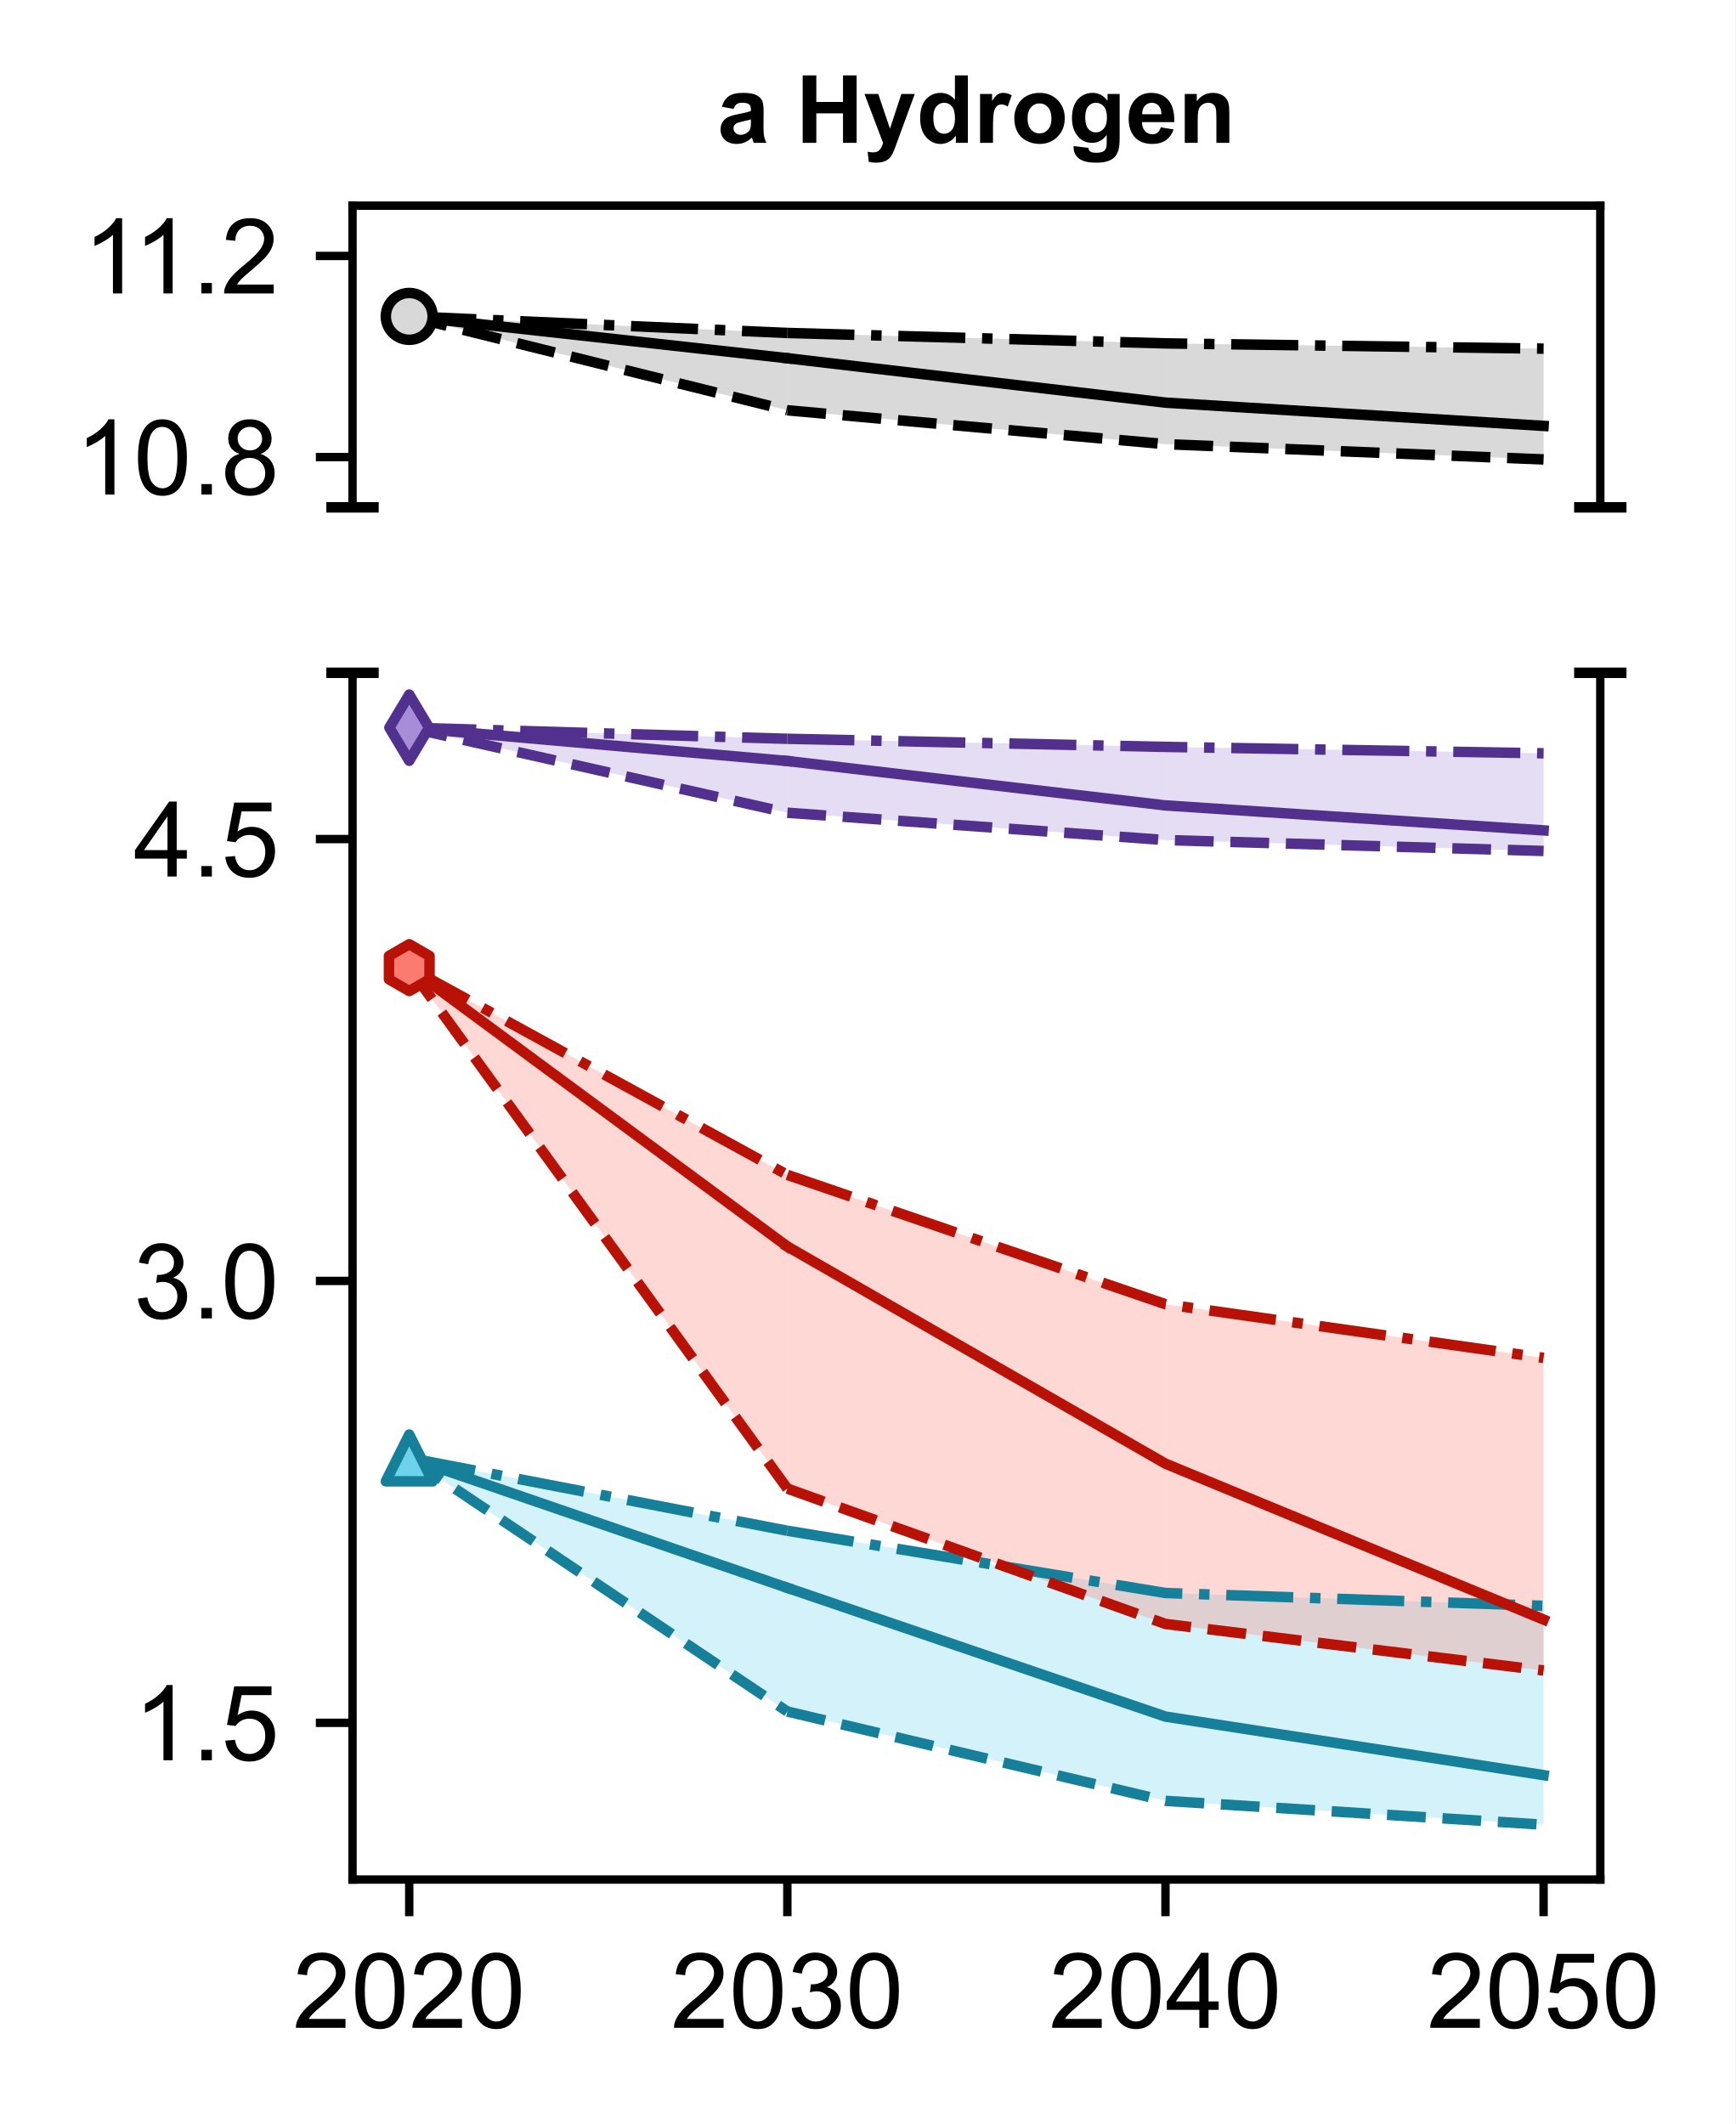
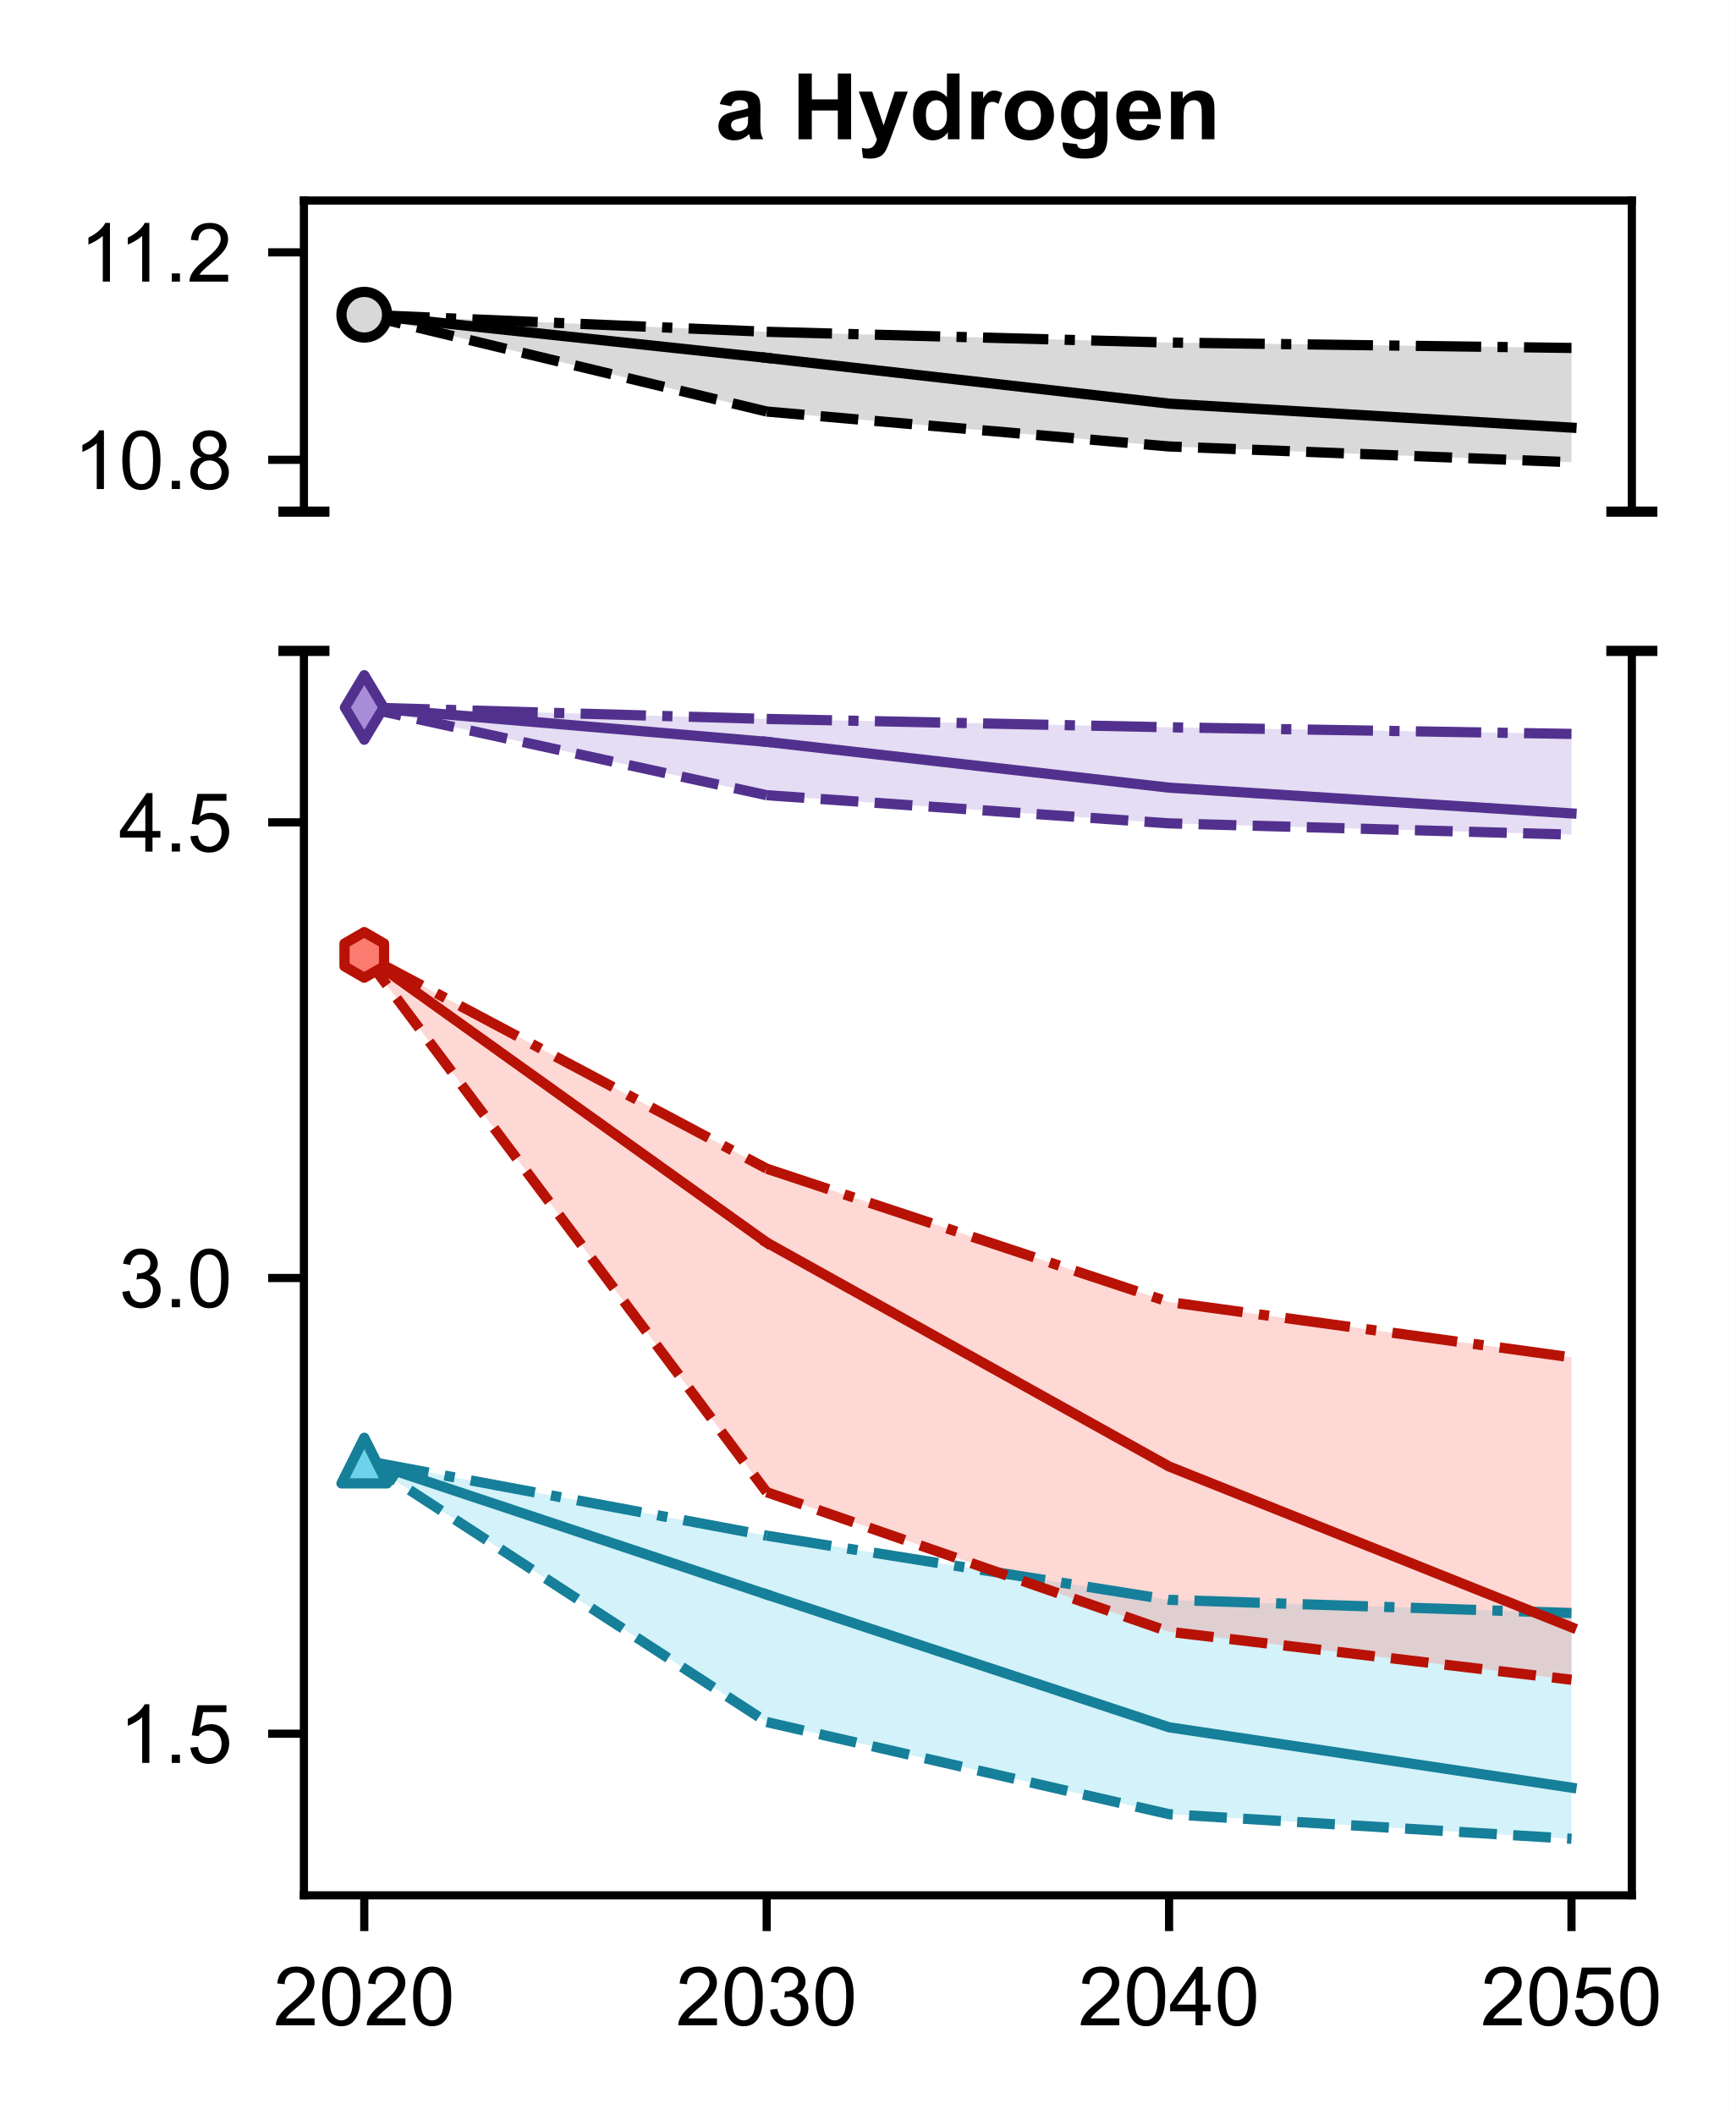
- <svg xmlns="http://www.w3.org/2000/svg" xmlns:xlink="http://www.w3.org/1999/xlink" width="165.715pt" height="202.847pt" viewBox="0 0 165.715 202.847" version="1.1">
+ <svg xmlns="http://www.w3.org/2000/svg" xmlns:xlink="http://www.w3.org/1999/xlink" width="170.025pt" height="207.167pt" viewBox="0 0 170.025 207.167" version="1.1">
  <defs>
    <style type="text/css">*{stroke-linejoin: round; stroke-linecap: butt}</style>
  </defs>
  <g id="figure_1">
    <g id="patch_1">
-       <path d="M 0 202.847  L 165.715 202.847  L 165.715 0  L 0 0  z " style="fill: #ffffff" />
+       <path d="M 0 207.167  L 170.025 207.167  L 170.025 0  L 0 0  z " style="fill: #ffffff" />
    </g>
    <g id="axes_1">
      <g id="patch_2">
-         <path d="M 33.661 48.454  L 152.809 48.454  L 152.809 19.642  L 33.661 19.642  z " style="fill: #ffffff" />
+         <path d="M 29.769 50.116  L 159.84 50.116  L 159.84 19.642  L 29.769 19.642  z " style="fill: #ffffff" />
      </g>
      <g id="patch_3">
-         <path d="M 39.077 30.217  L 75.182 39.184  L 75.182 31.798  z " clip-path="url(#p9de8a074d1)" style="fill: #808080; opacity: 0.3" />
+         <path d="M 35.681 30.827  L 75.097 40.311  L 75.097 32.499  z " clip-path="url(#p3434d8aefa)" style="fill: #808080; opacity: 0.3" />
      </g>
      <g id="patch_4">
-         <path d="M 75.182 39.184  L 111.288 42.417  L 111.288 32.794  L 75.182 31.798  z " clip-path="url(#p9de8a074d1)" style="fill: #808080; opacity: 0.3" />
+         <path d="M 75.097 40.311  L 114.512 43.731  L 114.512 33.553  L 75.097 32.499  z " clip-path="url(#p3434d8aefa)" style="fill: #808080; opacity: 0.3" />
      </g>
      <g id="patch_5">
-         <path d="M 111.288 42.417  L 147.394 43.876  L 147.394 33.296  L 111.288 32.794  z " clip-path="url(#p9de8a074d1)" style="fill: #808080; opacity: 0.3" />
+         <path d="M 114.512 43.731  L 153.928 45.274  L 153.928 34.083  L 114.512 33.553  z " clip-path="url(#p3434d8aefa)" style="fill: #808080; opacity: 0.3" />
      </g>
      <g id="line2d_1">
-         <path d="M 39.077 30.217  L 75.182 34.212  " clip-path="url(#p9de8a074d1)" style="fill: none; stroke: #000000; stroke-linecap: square" />
+         <path d="M 35.681 30.827  L 75.097 35.052  " clip-path="url(#p3434d8aefa)" style="fill: none; stroke: #000000; stroke-linecap: square" />
      </g>
      <g id="line2d_2">
-         <path d="M 75.182 34.212  L 111.288 38.452  L 147.394 40.675  " clip-path="url(#p9de8a074d1)" style="fill: none; stroke: #000000; stroke-linecap: square" />
+         <path d="M 75.097 35.052  L 114.512 39.537  L 153.928 41.888  " clip-path="url(#p3434d8aefa)" style="fill: none; stroke: #000000; stroke-linecap: square" />
      </g>
      <g id="line2d_3">
-         <path d="M 39.077 30.217  L 75.182 39.184  " clip-path="url(#p9de8a074d1)" style="fill: none; stroke-dasharray: 3.7,1.6; stroke-dashoffset: 0; stroke: #000000" />
+         <path d="M 35.681 30.827  L 75.097 40.311  " clip-path="url(#p3434d8aefa)" style="fill: none; stroke-dasharray: 3.7,1.6; stroke-dashoffset: 0; stroke: #000000" />
      </g>
      <g id="line2d_4">
-         <path d="M 75.182 39.184  L 111.288 42.417  L 147.394 43.876  " clip-path="url(#p9de8a074d1)" style="fill: none; stroke-dasharray: 3.7,1.6; stroke-dashoffset: 0; stroke: #000000" />
+         <path d="M 75.097 40.311  L 114.512 43.731  L 153.928 45.274  " clip-path="url(#p3434d8aefa)" style="fill: none; stroke-dasharray: 3.7,1.6; stroke-dashoffset: 0; stroke: #000000" />
      </g>
      <g id="line2d_5">
-         <path d="M 39.077 30.217  L 75.182 31.798  " clip-path="url(#p9de8a074d1)" style="fill: none; stroke-dasharray: 6.4,1.6,1,1.6; stroke-dashoffset: 0; stroke: #000000" />
+         <path d="M 35.681 30.827  L 75.097 32.499  " clip-path="url(#p3434d8aefa)" style="fill: none; stroke-dasharray: 6.4,1.6,1,1.6; stroke-dashoffset: 0; stroke: #000000" />
      </g>
      <g id="line2d_6">
-         <path d="M 75.182 31.798  L 111.288 32.794  L 147.394 33.296  " clip-path="url(#p9de8a074d1)" style="fill: none; stroke-dasharray: 6.4,1.6,1,1.6; stroke-dashoffset: 0; stroke: #000000" />
+         <path d="M 75.097 32.499  L 114.512 33.553  L 153.928 34.083  " clip-path="url(#p3434d8aefa)" style="fill: none; stroke-dasharray: 6.4,1.6,1,1.6; stroke-dashoffset: 0; stroke: #000000" />
      </g>
      <g id="matplotlib.axis_1">
        <g id="xtick_1" />
        <g id="xtick_2" />
        <g id="xtick_3" />
        <g id="xtick_4" />
      </g>
      <g id="matplotlib.axis_2">
        <g id="ytick_1">
          <g id="line2d_7">
            <defs>
-               <path id="mb942b4c89e" d="M 0 0  L -3.5 0  " style="stroke: #000000; stroke-width: 0.8" />
+               <path id="m20c11d9ee9" d="M 0 0  L -3.5 0  " style="stroke: #000000; stroke-width: 0.8" />
            </defs>
            <g>
-               <use xlink:href="#mb942b4c89e" x="33.661" y="43.652" style="stroke: #000000; stroke-width: 0.8" />
+               <use xlink:href="#m20c11d9ee9" x="29.769" y="45.037" style="stroke: #000000; stroke-width: 0.8" />
            </g>
          </g>
          <g id="text_1">
-             <g transform="translate(7.2 47.23092) scale(0.1 -0.1)">
+             <g transform="translate(7.2 47.89999) scale(0.08 -0.08)">
              <defs>
                <path id="ArialMT-31" d="M 2384 0  L 1822 0  L 1822 3584  Q 1619 3391 1289 3197  Q 959 3003 697 2906  L 697 3450  Q 1169 3672 1522 3987  Q 1875 4303 2022 4600  L 2384 4600  L 2384 0  z " transform="scale(0.015625)" />
                <path id="ArialMT-30" d="M 266 2259  Q 266 3072 433 3567  Q 600 4063 929 4331  Q 1259 4600 1759 4600  Q 2128 4600 2406 4451  Q 2684 4303 2865 4023  Q 3047 3744 3150 3342  Q 3253 2941 3253 2259  Q 3253 1453 3087 958  Q 2922 463 2592 192  Q 2263 -78 1759 -78  Q 1097 -78 719 397  Q 266 969 266 2259  z M 844 2259  Q 844 1131 1108 757  Q 1372 384 1759 384  Q 2147 384 2411 759  Q 2675 1134 2675 2259  Q 2675 3391 2411 3762  Q 2147 4134 1753 4134  Q 1366 4134 1134 3806  Q 844 3388 844 2259  z " transform="scale(0.015625)" />
                <path id="ArialMT-2e" d="M 581 0  L 581 641  L 1222 641  L 1222 0  L 581 0  z " transform="scale(0.015625)" />
                <path id="ArialMT-38" d="M 1131 2484  Q 781 2613 612 2850  Q 444 3088 444 3419  Q 444 3919 803 4259  Q 1163 4600 1759 4600  Q 2359 4600 2725 4251  Q 3091 3903 3091 3403  Q 3091 3084 2923 2848  Q 2756 2613 2416 2484  Q 2838 2347 3058 2040  Q 3278 1734 3278 1309  Q 3278 722 2862 322  Q 2447 -78 1769 -78  Q 1091 -78 675 323  Q 259 725 259 1325  Q 259 1772 486 2073  Q 713 2375 1131 2484  z M 1019 3438  Q 1019 3113 1228 2906  Q 1438 2700 1772 2700  Q 2097 2700 2305 2904  Q 2513 3109 2513 3406  Q 2513 3716 2298 3927  Q 2084 4138 1766 4138  Q 1444 4138 1231 3931  Q 1019 3725 1019 3438  z M 838 1322  Q 838 1081 952 856  Q 1066 631 1291 507  Q 1516 384 1775 384  Q 2178 384 2440 643  Q 2703 903 2703 1303  Q 2703 1709 2433 1975  Q 2163 2241 1756 2241  Q 1359 2241 1098 1978  Q 838 1716 838 1322  z " transform="scale(0.015625)" />
              </defs>
              <use xlink:href="#ArialMT-31" />
              <use xlink:href="#ArialMT-30" x="55.615" />
              <use xlink:href="#ArialMT-2e" x="111.23" />
              <use xlink:href="#ArialMT-38" x="139.014" />
            </g>
          </g>
        </g>
        <g id="ytick_2">
          <g id="line2d_8">
            <g>
-               <use xlink:href="#mb942b4c89e" x="33.661" y="24.444" style="stroke: #000000; stroke-width: 0.8" />
+               <use xlink:href="#m20c11d9ee9" x="29.769" y="24.721" style="stroke: #000000; stroke-width: 0.8" />
            </g>
          </g>
          <g id="text_2">
-             <g transform="translate(7.9375 28.02294) scale(0.1 -0.1)">
+             <g transform="translate(7.79 27.58412) scale(0.08 -0.08)">
              <defs>
                <path id="ArialMT-32" d="M 3222 541  L 3222 0  L 194 0  Q 188 203 259 391  Q 375 700 629 1000  Q 884 1300 1366 1694  Q 2113 2306 2375 2664  Q 2638 3022 2638 3341  Q 2638 3675 2398 3904  Q 2159 4134 1775 4134  Q 1369 4134 1125 3890  Q 881 3647 878 3216  L 300 3275  Q 359 3922 746 4261  Q 1134 4600 1788 4600  Q 2447 4600 2831 4234  Q 3216 3869 3216 3328  Q 3216 3053 3103 2787  Q 2991 2522 2730 2228  Q 2469 1934 1863 1422  Q 1356 997 1212 845  Q 1069 694 975 541  L 3222 541  z " transform="scale(0.015625)" />
              </defs>
              <use xlink:href="#ArialMT-31" />
              <use xlink:href="#ArialMT-31" x="48.24" />
              <use xlink:href="#ArialMT-2e" x="103.855" />
              <use xlink:href="#ArialMT-32" x="131.639" />
            </g>
          </g>
        </g>
      </g>
      <g id="PathCollection_1">
        <defs>
-           <path id="m51e40d628e" d="M 0 2.236  C 0.593 2.236 1.162 2 1.581 1.581  C 2 1.162 2.236 0.593 2.236 0  C 2.236 -0.593 2 -1.162 1.581 -1.581  C 1.162 -2 0.593 -2.236 0 -2.236  C -0.593 -2.236 -1.162 -2 -1.581 -1.581  C -2 -1.162 -2.236 -0.593 -2.236 0  C -2.236 0.593 -2 1.162 -1.581 1.581  C -1.162 2 -0.593 2.236 0 2.236  z " style="stroke: #000000" />
-         </defs>
-         <g clip-path="url(#p9de8a074d1)">
-           <use xlink:href="#m51e40d628e" x="39.077" y="30.217" style="fill: #d8d8d8; stroke: #000000" />
+           <path id="mb96fd88db4" d="M 0 2.236  C 0.593 2.236 1.162 2 1.581 1.581  C 2 1.162 2.236 0.593 2.236 0  C 2.236 -0.593 2 -1.162 1.581 -1.581  C 1.162 -2 0.593 -2.236 0 -2.236  C -0.593 -2.236 -1.162 -2 -1.581 -1.581  C -2 -1.162 -2.236 -0.593 -2.236 0  C -2.236 0.593 -2 1.162 -1.581 1.581  C -1.162 2 -0.593 2.236 0 2.236  z " style="stroke: #000000" />
+         </defs>
+         <g clip-path="url(#p3434d8aefa)">
+           <use xlink:href="#mb96fd88db4" x="35.681" y="30.827" style="fill: #d8d8d8; stroke: #000000" />
        </g>
      </g>
      <g id="line2d_9">
        <defs>
-           <path id="m7f746bf616" d="M -2.5 0  L 2.5 0  " style="stroke: #000000" />
+           <path id="m562b05b913" d="M -2.5 0  L 2.5 0  " style="stroke: #000000" />
        </defs>
        <g>
-           <use xlink:href="#m7f746bf616" x="33.661" y="48.454" style="stroke: #000000" />
-           <use xlink:href="#m7f746bf616" x="152.809" y="48.454" style="stroke: #000000" />
+           <use xlink:href="#m562b05b913" x="29.769" y="50.116" style="stroke: #000000" />
+           <use xlink:href="#m562b05b913" x="159.84" y="50.116" style="stroke: #000000" />
        </g>
      </g>
      <g id="patch_6">
-         <path d="M 33.661 48.454  L 33.661 19.642  " style="fill: none; stroke: #000000; stroke-width: 0.8; stroke-linejoin: miter; stroke-linecap: square" />
+         <path d="M 29.769 50.116  L 29.769 19.642  " style="fill: none; stroke: #000000; stroke-width: 0.8; stroke-linejoin: miter; stroke-linecap: square" />
      </g>
      <g id="patch_7">
-         <path d="M 152.809 48.454  L 152.809 19.642  " style="fill: none; stroke: #000000; stroke-width: 0.8; stroke-linejoin: miter; stroke-linecap: square" />
+         <path d="M 159.84 50.116  L 159.84 19.642  " style="fill: none; stroke: #000000; stroke-width: 0.8; stroke-linejoin: miter; stroke-linecap: square" />
      </g>
      <g id="patch_8">
-         <path d="M 33.661 19.642  L 152.809 19.642  " style="fill: none; stroke: #000000; stroke-width: 0.8; stroke-linejoin: miter; stroke-linecap: square" />
+         <path d="M 29.769 19.642  L 159.84 19.642  " style="fill: none; stroke: #000000; stroke-width: 0.8; stroke-linejoin: miter; stroke-linecap: square" />
      </g>
      <g id="text_3">
-         <g transform="translate(68.48235 13.64203) scale(0.09 -0.09)">
+         <g transform="translate(70.05161 13.64203) scale(0.09 -0.09)">
          <defs>
            <path id="Arial-BoldMT-61" d="M 1116 2306  L 319 2450  Q 453 2931 781 3162  Q 1109 3394 1756 3394  Q 2344 3394 2631 3255  Q 2919 3116 3036 2902  Q 3153 2688 3153 2116  L 3144 1091  Q 3144 653 3186 445  Q 3228 238 3344 0  L 2475 0  Q 2441 88 2391 259  Q 2369 338 2359 363  Q 2134 144 1878 34  Q 1622 -75 1331 -75  Q 819 -75 523 203  Q 228 481 228 906  Q 228 1188 362 1408  Q 497 1628 739 1745  Q 981 1863 1438 1950  Q 2053 2066 2291 2166  L 2291 2253  Q 2291 2506 2166 2614  Q 2041 2722 1694 2722  Q 1459 2722 1328 2630  Q 1197 2538 1116 2306  z M 2291 1594  Q 2122 1538 1756 1459  Q 1391 1381 1278 1306  Q 1106 1184 1106 997  Q 1106 813 1243 678  Q 1381 544 1594 544  Q 1831 544 2047 700  Q 2206 819 2256 991  Q 2291 1103 2291 1419  L 2291 1594  z " transform="scale(0.015625)" />
            <path id="Arial-BoldMT-20" transform="scale(0.015625)" />
            <path id="Arial-BoldMT-48" d="M 469 0  L 469 4581  L 1394 4581  L 1394 2778  L 3206 2778  L 3206 4581  L 4131 4581  L 4131 0  L 3206 0  L 3206 2003  L 1394 2003  L 1394 0  L 469 0  z " transform="scale(0.015625)" />
            <path id="Arial-BoldMT-79" d="M 44 3319  L 978 3319  L 1772 963  L 2547 3319  L 3456 3319  L 2284 125  L 2075 -453  Q 1959 -744 1854 -897  Q 1750 -1050 1614 -1145  Q 1478 -1241 1279 -1294  Q 1081 -1347 831 -1347  Q 578 -1347 334 -1294  L 256 -606  Q 463 -647 628 -647  Q 934 -647 1081 -467  Q 1228 -288 1306 -9  L 44 3319  z " transform="scale(0.015625)" />
            <path id="Arial-BoldMT-64" d="M 3503 0  L 2688 0  L 2688 488  Q 2484 203 2207 64  Q 1931 -75 1650 -75  Q 1078 -75 670 386  Q 263 847 263 1672  Q 263 2516 659 2955  Q 1056 3394 1663 3394  Q 2219 3394 2625 2931  L 2625 4581  L 3503 4581  L 3503 0  z M 1159 1731  Q 1159 1200 1306 963  Q 1519 619 1900 619  Q 2203 619 2415 876  Q 2628 1134 2628 1647  Q 2628 2219 2422 2470  Q 2216 2722 1894 2722  Q 1581 2722 1370 2473  Q 1159 2225 1159 1731  z " transform="scale(0.015625)" />
            <path id="Arial-BoldMT-72" d="M 1300 0  L 422 0  L 422 3319  L 1238 3319  L 1238 2847  Q 1447 3181 1614 3287  Q 1781 3394 1994 3394  Q 2294 3394 2572 3228  L 2300 2463  Q 2078 2606 1888 2606  Q 1703 2606 1575 2504  Q 1447 2403 1373 2137  Q 1300 1872 1300 1025  L 1300 0  z " transform="scale(0.015625)" />
            <path id="Arial-BoldMT-6f" d="M 256 1706  Q 256 2144 472 2553  Q 688 2963 1083 3178  Q 1478 3394 1966 3394  Q 2719 3394 3200 2905  Q 3681 2416 3681 1669  Q 3681 916 3195 420  Q 2709 -75 1972 -75  Q 1516 -75 1102 131  Q 688 338 472 736  Q 256 1134 256 1706  z M 1156 1659  Q 1156 1166 1390 903  Q 1625 641 1969 641  Q 2313 641 2545 903  Q 2778 1166 2778 1666  Q 2778 2153 2545 2415  Q 2313 2678 1969 2678  Q 1625 2678 1390 2415  Q 1156 2153 1156 1659  z " transform="scale(0.015625)" />
            <path id="Arial-BoldMT-67" d="M 378 -219  L 1381 -341  Q 1406 -516 1497 -581  Q 1622 -675 1891 -675  Q 2234 -675 2406 -572  Q 2522 -503 2581 -350  Q 2622 -241 2622 53  L 2622 538  Q 2228 0 1628 0  Q 959 0 569 566  Q 263 1013 263 1678  Q 263 2513 664 2953  Q 1066 3394 1663 3394  Q 2278 3394 2678 2853  L 2678 3319  L 3500 3319  L 3500 341  Q 3500 -247 3403 -537  Q 3306 -828 3131 -993  Q 2956 -1159 2664 -1253  Q 2372 -1347 1925 -1347  Q 1081 -1347 728 -1058  Q 375 -769 375 -325  Q 375 -281 378 -219  z M 1163 1728  Q 1163 1200 1367 954  Q 1572 709 1872 709  Q 2194 709 2416 961  Q 2638 1213 2638 1706  Q 2638 2222 2425 2472  Q 2213 2722 1888 2722  Q 1572 2722 1367 2476  Q 1163 2231 1163 1728  z " transform="scale(0.015625)" />
            <path id="Arial-BoldMT-65" d="M 2381 1056  L 3256 909  Q 3088 428 2723 176  Q 2359 -75 1813 -75  Q 947 -75 531 491  Q 203 944 203 1634  Q 203 2459 634 2926  Q 1066 3394 1725 3394  Q 2466 3394 2894 2905  Q 3322 2416 3303 1406  L 1103 1406  Q 1113 1016 1316 798  Q 1519 581 1822 581  Q 2028 581 2168 693  Q 2309 806 2381 1056  z M 2431 1944  Q 2422 2325 2234 2523  Q 2047 2722 1778 2722  Q 1491 2722 1303 2513  Q 1116 2303 1119 1944  L 2431 1944  z " transform="scale(0.015625)" />
            <path id="Arial-BoldMT-6e" d="M 3478 0  L 2600 0  L 2600 1694  Q 2600 2231 2544 2389  Q 2488 2547 2361 2634  Q 2234 2722 2056 2722  Q 1828 2722 1647 2597  Q 1466 2472 1398 2265  Q 1331 2059 1331 1503  L 1331 0  L 453 0  L 453 3319  L 1269 3319  L 1269 2831  Q 1703 3394 2363 3394  Q 2653 3394 2893 3289  Q 3134 3184 3257 3021  Q 3381 2859 3429 2653  Q 3478 2447 3478 2063  L 3478 0  z " transform="scale(0.015625)" />
          </defs>
          <use xlink:href="#Arial-BoldMT-61" />
          <use xlink:href="#Arial-BoldMT-20" x="55.615" />
          <use xlink:href="#Arial-BoldMT-48" x="83.398" />
          <use xlink:href="#Arial-BoldMT-79" x="155.615" />
          <use xlink:href="#Arial-BoldMT-64" x="211.23" />
          <use xlink:href="#Arial-BoldMT-72" x="272.314" />
          <use xlink:href="#Arial-BoldMT-6f" x="311.23" />
          <use xlink:href="#Arial-BoldMT-67" x="372.314" />
          <use xlink:href="#Arial-BoldMT-65" x="433.398" />
          <use xlink:href="#Arial-BoldMT-6e" x="489.014" />
        </g>
      </g>
    </g>
    <g id="axes_2">
      <g id="patch_9">
-         <path d="M 33.661 179.502  L 152.809 179.502  L 152.809 64.254  L 33.661 64.254  z " style="fill: #ffffff" />
+         <path d="M 29.769 185.651  L 159.84 185.651  L 159.84 63.756  L 29.769 63.756  z " style="fill: #ffffff" />
      </g>
      <g id="patch_10">
-         <path d="M 39.077 69.493  L 75.182 77.618  L 75.182 70.556  z " clip-path="url(#ped4de38fc6)" style="fill: #a78dd8; opacity: 0.3" />
+         <path d="M 35.681 69.297  L 75.097 77.891  L 75.097 70.421  z " clip-path="url(#pa1498b8421)" style="fill: #a78dd8; opacity: 0.3" />
      </g>
      <g id="patch_11">
-         <path d="M 75.182 77.618  L 111.288 80.226  L 111.288 71.329  L 75.182 70.556  z " clip-path="url(#ped4de38fc6)" style="fill: #a78dd8; opacity: 0.3" />
+         <path d="M 75.097 77.891  L 114.512 80.649  L 114.512 71.239  L 75.097 70.421  z " clip-path="url(#pa1498b8421)" style="fill: #a78dd8; opacity: 0.3" />
      </g>
      <g id="patch_12">
-         <path d="M 111.288 80.226  L 147.394 81.269  L 147.394 71.942  L 111.288 71.329  z " clip-path="url(#ped4de38fc6)" style="fill: #a78dd8; opacity: 0.3" />
+         <path d="M 114.512 80.649  L 153.928 81.752  L 153.928 71.887  L 114.512 71.239  z " clip-path="url(#pa1498b8421)" style="fill: #a78dd8; opacity: 0.3" />
      </g>
      <g id="patch_13">
-         <path d="M 39.077 139.237  L 75.182 163.454  L 75.182 146.19  z " clip-path="url(#ped4de38fc6)" style="fill: #6dd2ea; opacity: 0.3" />
+         <path d="M 35.681 143.064  L 75.097 168.678  L 75.097 150.418  z " clip-path="url(#pa1498b8421)" style="fill: #6dd2ea; opacity: 0.3" />
      </g>
      <g id="patch_14">
-         <path d="M 75.182 163.454  L 111.288 171.986  L 111.288 152.135  L 75.182 146.19  z " clip-path="url(#ped4de38fc6)" style="fill: #6dd2ea; opacity: 0.3" />
+         <path d="M 75.097 168.678  L 114.512 177.702  L 114.512 156.706  L 75.097 150.418  z " clip-path="url(#pa1498b8421)" style="fill: #6dd2ea; opacity: 0.3" />
      </g>
      <g id="patch_15">
-         <path d="M 111.288 171.986  L 147.394 174.263  L 147.394 153.359  L 111.288 152.135  z " clip-path="url(#ped4de38fc6)" style="fill: #6dd2ea; opacity: 0.3" />
+         <path d="M 114.512 177.702  L 153.928 180.11  L 153.928 158  L 114.512 156.706  z " clip-path="url(#pa1498b8421)" style="fill: #6dd2ea; opacity: 0.3" />
      </g>
      <g id="patch_16">
-         <path d="M 39.077 92.41  L 75.182 142.163  L 75.182 112.205  z " clip-path="url(#ped4de38fc6)" style="fill: #fb7b71; opacity: 0.3" />
+         <path d="M 35.681 93.536  L 75.097 146.158  L 75.097 114.473  z " clip-path="url(#pa1498b8421)" style="fill: #fb7b71; opacity: 0.3" />
      </g>
      <g id="patch_17">
-         <path d="M 75.182 142.163  L 111.288 155.092  L 111.288 124.555  L 75.182 112.205  z " clip-path="url(#ped4de38fc6)" style="fill: #fb7b71; opacity: 0.3" />
+         <path d="M 75.097 146.158  L 114.512 159.833  L 114.512 127.535  L 75.097 114.473  z " clip-path="url(#pa1498b8421)" style="fill: #fb7b71; opacity: 0.3" />
      </g>
      <g id="patch_18">
-         <path d="M 111.288 155.092  L 147.394 159.537  L 147.394 129.681  L 111.288 124.555  z " clip-path="url(#ped4de38fc6)" style="fill: #fb7b71; opacity: 0.3" />
+         <path d="M 114.512 159.833  L 153.928 164.534  L 153.928 132.956  L 114.512 127.535  z " clip-path="url(#pa1498b8421)" style="fill: #fb7b71; opacity: 0.3" />
      </g>
      <g id="line2d_10">
-         <path d="M 39.077 69.493  L 75.182 72.678  " clip-path="url(#ped4de38fc6)" style="fill: none; stroke: #52318e; stroke-linecap: square" />
+         <path d="M 35.681 69.297  L 75.097 72.666  " clip-path="url(#pa1498b8421)" style="fill: none; stroke: #52318e; stroke-linecap: square" />
      </g>
      <g id="line2d_11">
-         <path d="M 75.182 72.678  L 111.288 76.92  L 147.394 79.305  " clip-path="url(#ped4de38fc6)" style="fill: none; stroke: #52318e; stroke-linecap: square" />
+         <path d="M 75.097 72.666  L 114.512 77.152  L 153.928 79.675  " clip-path="url(#pa1498b8421)" style="fill: none; stroke: #52318e; stroke-linecap: square" />
      </g>
      <g id="line2d_12">
-         <path d="M 39.077 69.493  L 75.182 77.618  " clip-path="url(#ped4de38fc6)" style="fill: none; stroke-dasharray: 3.7,1.6; stroke-dashoffset: 0; stroke: #52318e" />
+         <path d="M 35.681 69.297  L 75.097 77.891  " clip-path="url(#pa1498b8421)" style="fill: none; stroke-dasharray: 3.7,1.6; stroke-dashoffset: 0; stroke: #52318e" />
      </g>
      <g id="line2d_13">
-         <path d="M 75.182 77.618  L 111.288 80.226  L 147.394 81.269  " clip-path="url(#ped4de38fc6)" style="fill: none; stroke-dasharray: 3.7,1.6; stroke-dashoffset: 0; stroke: #52318e" />
+         <path d="M 75.097 77.891  L 114.512 80.649  L 153.928 81.752  " clip-path="url(#pa1498b8421)" style="fill: none; stroke-dasharray: 3.7,1.6; stroke-dashoffset: 0; stroke: #52318e" />
      </g>
      <g id="line2d_14">
-         <path d="M 39.077 69.493  L 75.182 70.556  " clip-path="url(#ped4de38fc6)" style="fill: none; stroke-dasharray: 6.4,1.6,1,1.6; stroke-dashoffset: 0; stroke: #52318e" />
+         <path d="M 35.681 69.297  L 75.097 70.421  " clip-path="url(#pa1498b8421)" style="fill: none; stroke-dasharray: 6.4,1.6,1,1.6; stroke-dashoffset: 0; stroke: #52318e" />
      </g>
      <g id="line2d_15">
-         <path d="M 75.182 70.556  L 111.288 71.329  L 147.394 71.942  " clip-path="url(#ped4de38fc6)" style="fill: none; stroke-dasharray: 6.4,1.6,1,1.6; stroke-dashoffset: 0; stroke: #52318e" />
+         <path d="M 75.097 70.421  L 114.512 71.239  L 153.928 71.887  " clip-path="url(#pa1498b8421)" style="fill: none; stroke-dasharray: 6.4,1.6,1,1.6; stroke-dashoffset: 0; stroke: #52318e" />
      </g>
      <g id="line2d_16">
-         <path d="M 39.077 139.237  L 75.182 151.642  " clip-path="url(#ped4de38fc6)" style="fill: none; stroke: #167f99; stroke-linecap: square" />
+         <path d="M 35.681 143.064  L 75.097 156.184  " clip-path="url(#pa1498b8421)" style="fill: none; stroke: #167f99; stroke-linecap: square" />
      </g>
      <g id="line2d_17">
-         <path d="M 75.182 151.642  L 111.288 163.939  L 147.394 169.53  " clip-path="url(#ped4de38fc6)" style="fill: none; stroke: #167f99; stroke-linecap: square" />
+         <path d="M 75.097 156.184  L 114.512 169.191  L 153.928 175.104  " clip-path="url(#pa1498b8421)" style="fill: none; stroke: #167f99; stroke-linecap: square" />
      </g>
      <g id="line2d_18">
-         <path d="M 39.077 139.237  L 75.182 163.454  " clip-path="url(#ped4de38fc6)" style="fill: none; stroke-dasharray: 3.7,1.6; stroke-dashoffset: 0; stroke: #167f99" />
+         <path d="M 35.681 143.064  L 75.097 168.678  " clip-path="url(#pa1498b8421)" style="fill: none; stroke-dasharray: 3.7,1.6; stroke-dashoffset: 0; stroke: #167f99" />
      </g>
      <g id="line2d_19">
-         <path d="M 75.182 163.454  L 111.288 171.986  L 147.394 174.263  " clip-path="url(#ped4de38fc6)" style="fill: none; stroke-dasharray: 3.7,1.6; stroke-dashoffset: 0; stroke: #167f99" />
+         <path d="M 75.097 168.678  L 114.512 177.702  L 153.928 180.11  " clip-path="url(#pa1498b8421)" style="fill: none; stroke-dasharray: 3.7,1.6; stroke-dashoffset: 0; stroke: #167f99" />
      </g>
      <g id="line2d_20">
-         <path d="M 39.077 139.237  L 75.182 146.19  " clip-path="url(#ped4de38fc6)" style="fill: none; stroke-dasharray: 6.4,1.6,1,1.6; stroke-dashoffset: 0; stroke: #167f99" />
+         <path d="M 35.681 143.064  L 75.097 150.418  " clip-path="url(#pa1498b8421)" style="fill: none; stroke-dasharray: 6.4,1.6,1,1.6; stroke-dashoffset: 0; stroke: #167f99" />
      </g>
      <g id="line2d_21">
-         <path d="M 75.182 146.19  L 111.288 152.135  L 147.394 153.359  " clip-path="url(#ped4de38fc6)" style="fill: none; stroke-dasharray: 6.4,1.6,1,1.6; stroke-dashoffset: 0; stroke: #167f99" />
+         <path d="M 75.097 150.418  L 114.512 156.706  L 153.928 158  " clip-path="url(#pa1498b8421)" style="fill: none; stroke-dasharray: 6.4,1.6,1,1.6; stroke-dashoffset: 0; stroke: #167f99" />
      </g>
      <g id="line2d_22">
-         <path d="M 39.077 92.41  L 75.182 119.045  " clip-path="url(#ped4de38fc6)" style="fill: none; stroke: #b71205; stroke-linecap: square" />
+         <path d="M 35.681 93.536  L 75.097 121.707  " clip-path="url(#pa1498b8421)" style="fill: none; stroke: #b71205; stroke-linecap: square" />
      </g>
      <g id="line2d_23">
-         <path d="M 75.182 119.045  L 111.288 139.785  L 147.394 154.675  " clip-path="url(#ped4de38fc6)" style="fill: none; stroke: #b71205; stroke-linecap: square" />
+         <path d="M 75.097 121.707  L 114.512 143.644  L 153.928 159.392  " clip-path="url(#pa1498b8421)" style="fill: none; stroke: #b71205; stroke-linecap: square" />
      </g>
      <g id="line2d_24">
-         <path d="M 39.077 92.41  L 75.182 142.163  " clip-path="url(#ped4de38fc6)" style="fill: none; stroke-dasharray: 3.7,1.6; stroke-dashoffset: 0; stroke: #b71205" />
+         <path d="M 35.681 93.536  L 75.097 146.158  " clip-path="url(#pa1498b8421)" style="fill: none; stroke-dasharray: 3.7,1.6; stroke-dashoffset: 0; stroke: #b71205" />
      </g>
      <g id="line2d_25">
-         <path d="M 75.182 142.163  L 111.288 155.092  L 147.394 159.537  " clip-path="url(#ped4de38fc6)" style="fill: none; stroke-dasharray: 3.7,1.6; stroke-dashoffset: 0; stroke: #b71205" />
+         <path d="M 75.097 146.158  L 114.512 159.833  L 153.928 164.534  " clip-path="url(#pa1498b8421)" style="fill: none; stroke-dasharray: 3.7,1.6; stroke-dashoffset: 0; stroke: #b71205" />
      </g>
      <g id="line2d_26">
-         <path d="M 39.077 92.41  L 75.182 112.205  " clip-path="url(#ped4de38fc6)" style="fill: none; stroke-dasharray: 6.4,1.6,1,1.6; stroke-dashoffset: 0; stroke: #b71205" />
+         <path d="M 35.681 93.536  L 75.097 114.473  " clip-path="url(#pa1498b8421)" style="fill: none; stroke-dasharray: 6.4,1.6,1,1.6; stroke-dashoffset: 0; stroke: #b71205" />
      </g>
      <g id="line2d_27">
-         <path d="M 75.182 112.205  L 111.288 124.555  L 147.394 129.681  " clip-path="url(#ped4de38fc6)" style="fill: none; stroke-dasharray: 6.4,1.6,1,1.6; stroke-dashoffset: 0; stroke: #b71205" />
+         <path d="M 75.097 114.473  L 114.512 127.535  L 153.928 132.956  " clip-path="url(#pa1498b8421)" style="fill: none; stroke-dasharray: 6.4,1.6,1,1.6; stroke-dashoffset: 0; stroke: #b71205" />
      </g>
      <g id="matplotlib.axis_3">
        <g id="xtick_5">
          <g id="line2d_28">
            <defs>
-               <path id="mc1f0518492" d="M 0 0  L 0 3.5  " style="stroke: #000000; stroke-width: 0.8" />
+               <path id="mf8e7d60458" d="M 0 0  L 0 3.5  " style="stroke: #000000; stroke-width: 0.8" />
            </defs>
            <g>
-               <use xlink:href="#mc1f0518492" x="39.077" y="179.502" style="stroke: #000000; stroke-width: 0.8" />
+               <use xlink:href="#mf8e7d60458" x="35.681" y="185.651" style="stroke: #000000; stroke-width: 0.8" />
            </g>
          </g>
          <g id="text_4">
-             <g transform="translate(27.9549 193.6598) scale(0.1 -0.1)">
+             <g transform="translate(26.78358 198.3773) scale(0.08 -0.08)">
              <use xlink:href="#ArialMT-32" />
              <use xlink:href="#ArialMT-30" x="55.615" />
              <use xlink:href="#ArialMT-32" x="111.23" />
              <use xlink:href="#ArialMT-30" x="166.846" />
            </g>
          </g>
        </g>
        <g id="xtick_6">
          <g id="line2d_29">
            <g>
-               <use xlink:href="#mc1f0518492" x="75.182" y="179.502" style="stroke: #000000; stroke-width: 0.8" />
+               <use xlink:href="#mf8e7d60458" x="75.097" y="185.651" style="stroke: #000000; stroke-width: 0.8" />
            </g>
          </g>
          <g id="text_5">
-             <g transform="translate(64.06049 193.6598) scale(0.1 -0.1)">
+             <g transform="translate(66.19914 198.3773) scale(0.08 -0.08)">
              <defs>
                <path id="ArialMT-33" d="M 269 1209  L 831 1284  Q 928 806 1161 595  Q 1394 384 1728 384  Q 2125 384 2398 659  Q 2672 934 2672 1341  Q 2672 1728 2419 1979  Q 2166 2231 1775 2231  Q 1616 2231 1378 2169  L 1441 2663  Q 1497 2656 1531 2656  Q 1891 2656 2178 2843  Q 2466 3031 2466 3422  Q 2466 3731 2256 3934  Q 2047 4138 1716 4138  Q 1388 4138 1169 3931  Q 950 3725 888 3313  L 325 3413  Q 428 3978 793 4289  Q 1159 4600 1703 4600  Q 2078 4600 2393 4439  Q 2709 4278 2876 4000  Q 3044 3722 3044 3409  Q 3044 3113 2884 2869  Q 2725 2625 2413 2481  Q 2819 2388 3044 2092  Q 3269 1797 3269 1353  Q 3269 753 2831 336  Q 2394 -81 1725 -81  Q 1122 -81 723 278  Q 325 638 269 1209  z " transform="scale(0.015625)" />
              </defs>
              <use xlink:href="#ArialMT-32" />
              <use xlink:href="#ArialMT-30" x="55.615" />
              <use xlink:href="#ArialMT-33" x="111.23" />
              <use xlink:href="#ArialMT-30" x="166.846" />
            </g>
          </g>
        </g>
        <g id="xtick_7">
          <g id="line2d_30">
            <g>
-               <use xlink:href="#mc1f0518492" x="111.288" y="179.502" style="stroke: #000000; stroke-width: 0.8" />
+               <use xlink:href="#mf8e7d60458" x="114.512" y="185.651" style="stroke: #000000; stroke-width: 0.8" />
            </g>
          </g>
          <g id="text_6">
-             <g transform="translate(100.1661 193.6598) scale(0.1 -0.1)">
+             <g transform="translate(105.6147 198.3773) scale(0.08 -0.08)">
              <defs>
                <path id="ArialMT-34" d="M 2069 0  L 2069 1097  L 81 1097  L 81 1613  L 2172 4581  L 2631 4581  L 2631 1613  L 3250 1613  L 3250 1097  L 2631 1097  L 2631 0  L 2069 0  z M 2069 1613  L 2069 3678  L 634 1613  L 2069 1613  z " transform="scale(0.015625)" />
              </defs>
              <use xlink:href="#ArialMT-32" />
              <use xlink:href="#ArialMT-30" x="55.615" />
              <use xlink:href="#ArialMT-34" x="111.23" />
              <use xlink:href="#ArialMT-30" x="166.846" />
            </g>
          </g>
        </g>
        <g id="xtick_8">
          <g id="line2d_31">
            <g>
-               <use xlink:href="#mc1f0518492" x="147.394" y="179.502" style="stroke: #000000; stroke-width: 0.8" />
+               <use xlink:href="#mf8e7d60458" x="153.928" y="185.651" style="stroke: #000000; stroke-width: 0.8" />
            </g>
          </g>
          <g id="text_7">
-             <g transform="translate(136.2717 193.6598) scale(0.1 -0.1)">
+             <g transform="translate(145.0303 198.3773) scale(0.08 -0.08)">
              <defs>
                <path id="ArialMT-35" d="M 266 1200  L 856 1250  Q 922 819 1161 601  Q 1400 384 1738 384  Q 2144 384 2425 690  Q 2706 997 2706 1503  Q 2706 1984 2436 2262  Q 2166 2541 1728 2541  Q 1456 2541 1237 2417  Q 1019 2294 894 2097  L 366 2166  L 809 4519  L 3088 4519  L 3088 3981  L 1259 3981  L 1013 2750  Q 1425 3038 1878 3038  Q 2478 3038 2890 2622  Q 3303 2206 3303 1553  Q 3303 931 2941 478  Q 2500 -78 1738 -78  Q 1113 -78 717 272  Q 322 622 266 1200  z " transform="scale(0.015625)" />
              </defs>
              <use xlink:href="#ArialMT-32" />
              <use xlink:href="#ArialMT-30" x="55.615" />
              <use xlink:href="#ArialMT-35" x="111.23" />
              <use xlink:href="#ArialMT-30" x="166.846" />
            </g>
          </g>
        </g>
      </g>
      <g id="matplotlib.axis_4">
        <g id="ytick_3">
          <g id="line2d_32">
            <g>
-               <use xlink:href="#mb942b4c89e" x="33.661" y="164.531" style="stroke: #000000; stroke-width: 0.8" />
+               <use xlink:href="#m20c11d9ee9" x="29.769" y="169.817" style="stroke: #000000; stroke-width: 0.8" />
            </g>
          </g>
          <g id="text_8">
-             <g transform="translate(12.76094 168.11) scale(0.1 -0.1)">
+             <g transform="translate(11.64875 172.6798) scale(0.08 -0.08)">
              <use xlink:href="#ArialMT-31" />
              <use xlink:href="#ArialMT-2e" x="55.615" />
              <use xlink:href="#ArialMT-35" x="83.398" />
            </g>
          </g>
        </g>
        <g id="ytick_4">
          <g id="line2d_33">
            <g>
-               <use xlink:href="#mb942b4c89e" x="33.661" y="122.331" style="stroke: #000000; stroke-width: 0.8" />
+               <use xlink:href="#m20c11d9ee9" x="29.769" y="125.183" style="stroke: #000000; stroke-width: 0.8" />
            </g>
          </g>
          <g id="text_9">
-             <g transform="translate(12.76094 125.9102) scale(0.1 -0.1)">
+             <g transform="translate(11.64875 128.046) scale(0.08 -0.08)">
              <use xlink:href="#ArialMT-33" />
              <use xlink:href="#ArialMT-2e" x="55.615" />
              <use xlink:href="#ArialMT-30" x="83.398" />
            </g>
          </g>
        </g>
        <g id="ytick_5">
          <g id="line2d_34">
            <g>
-               <use xlink:href="#mb942b4c89e" x="33.661" y="80.132" style="stroke: #000000; stroke-width: 0.8" />
+               <use xlink:href="#m20c11d9ee9" x="29.769" y="80.549" style="stroke: #000000; stroke-width: 0.8" />
            </g>
          </g>
          <g id="text_10">
-             <g transform="translate(12.76094 83.71049) scale(0.1 -0.1)">
+             <g transform="translate(11.64875 83.4123) scale(0.08 -0.08)">
              <use xlink:href="#ArialMT-34" />
              <use xlink:href="#ArialMT-2e" x="55.615" />
              <use xlink:href="#ArialMT-35" x="83.398" />
            </g>
          </g>
        </g>
      </g>
      <g id="PathCollection_2">
        <defs>
-           <path id="me0d072c560" d="M 0 3.162  L 1.897 0  L 0 -3.162  L -1.897 0  z " style="stroke: #52318e" />
-         </defs>
-         <g clip-path="url(#ped4de38fc6)">
-           <use xlink:href="#me0d072c560" x="39.077" y="69.493" style="fill: #a78dd8; stroke: #52318e" />
+           <path id="m97bf28177a" d="M -0 3.162  L 1.897 0  L 0 -3.162  L -1.897 -0  z " style="stroke: #52318e" />
+         </defs>
+         <g clip-path="url(#pa1498b8421)">
+           <use xlink:href="#m97bf28177a" x="35.681" y="69.297" style="fill: #a78dd8; stroke: #52318e" />
        </g>
      </g>
      <g id="PathCollection_3">
        <defs>
-           <path id="m2615d975b3" d="M 0 -2.236  L -2.236 2.236  L 2.236 2.236  z " style="stroke: #167f99" />
-         </defs>
-         <g clip-path="url(#ped4de38fc6)">
-           <use xlink:href="#m2615d975b3" x="39.077" y="139.237" style="fill: #6dd2ea; stroke: #167f99" />
+           <path id="m1164b21413" d="M 0 -2.236  L -2.236 2.236  L 2.236 2.236  z " style="stroke: #167f99" />
+         </defs>
+         <g clip-path="url(#pa1498b8421)">
+           <use xlink:href="#m1164b21413" x="35.681" y="143.064" style="fill: #6dd2ea; stroke: #167f99" />
        </g>
      </g>
      <g id="PathCollection_4">
        <defs>
-           <path id="m2bd6595beb" d="M 0 -2.236  L -1.936 -1.118  L -1.936 1.118  L -0 2.236  L 1.936 1.118  L 1.936 -1.118  z " style="stroke: #b71205" />
-         </defs>
-         <g clip-path="url(#ped4de38fc6)">
-           <use xlink:href="#m2bd6595beb" x="39.077" y="92.41" style="fill: #fb7b71; stroke: #b71205" />
+           <path id="m2e22655556" d="M 0 -2.236  L -1.936 -1.118  L -1.936 1.118  L -0 2.236  L 1.936 1.118  L 1.936 -1.118  z " style="stroke: #b71205" />
+         </defs>
+         <g clip-path="url(#pa1498b8421)">
+           <use xlink:href="#m2e22655556" x="35.681" y="93.536" style="fill: #fb7b71; stroke: #b71205" />
        </g>
      </g>
      <g id="line2d_35">
        <g>
-           <use xlink:href="#m7f746bf616" x="33.661" y="64.254" style="stroke: #000000" />
-           <use xlink:href="#m7f746bf616" x="152.809" y="64.254" style="stroke: #000000" />
+           <use xlink:href="#m562b05b913" x="29.769" y="63.756" style="stroke: #000000" />
+           <use xlink:href="#m562b05b913" x="159.84" y="63.756" style="stroke: #000000" />
        </g>
      </g>
      <g id="patch_19">
-         <path d="M 33.661 179.502  L 33.661 64.254  " style="fill: none; stroke: #000000; stroke-width: 0.8; stroke-linejoin: miter; stroke-linecap: square" />
+         <path d="M 29.769 185.651  L 29.769 63.756  " style="fill: none; stroke: #000000; stroke-width: 0.8; stroke-linejoin: miter; stroke-linecap: square" />
      </g>
      <g id="patch_20">
-         <path d="M 152.809 179.502  L 152.809 64.254  " style="fill: none; stroke: #000000; stroke-width: 0.8; stroke-linejoin: miter; stroke-linecap: square" />
+         <path d="M 159.84 185.651  L 159.84 63.756  " style="fill: none; stroke: #000000; stroke-width: 0.8; stroke-linejoin: miter; stroke-linecap: square" />
      </g>
      <g id="patch_21">
-         <path d="M 33.661 179.502  L 152.809 179.502  " style="fill: none; stroke: #000000; stroke-width: 0.8; stroke-linejoin: miter; stroke-linecap: square" />
+         <path d="M 29.769 185.651  L 159.84 185.651  " style="fill: none; stroke: #000000; stroke-width: 0.8; stroke-linejoin: miter; stroke-linecap: square" />
      </g>
    </g>
  </g>
  <defs>
-     <clipPath id="p9de8a074d1">
-       <rect x="33.661" y="19.642" width="119.148" height="28.812" />
+     <clipPath id="p3434d8aefa">
+       <rect x="29.769" y="19.642" width="130.071" height="30.474" />
    </clipPath>
-     <clipPath id="ped4de38fc6">
-       <rect x="33.661" y="64.254" width="119.148" height="115.248" />
+     <clipPath id="pa1498b8421">
+       <rect x="29.769" y="63.756" width="130.071" height="121.895" />
    </clipPath>
  </defs>
</svg>
